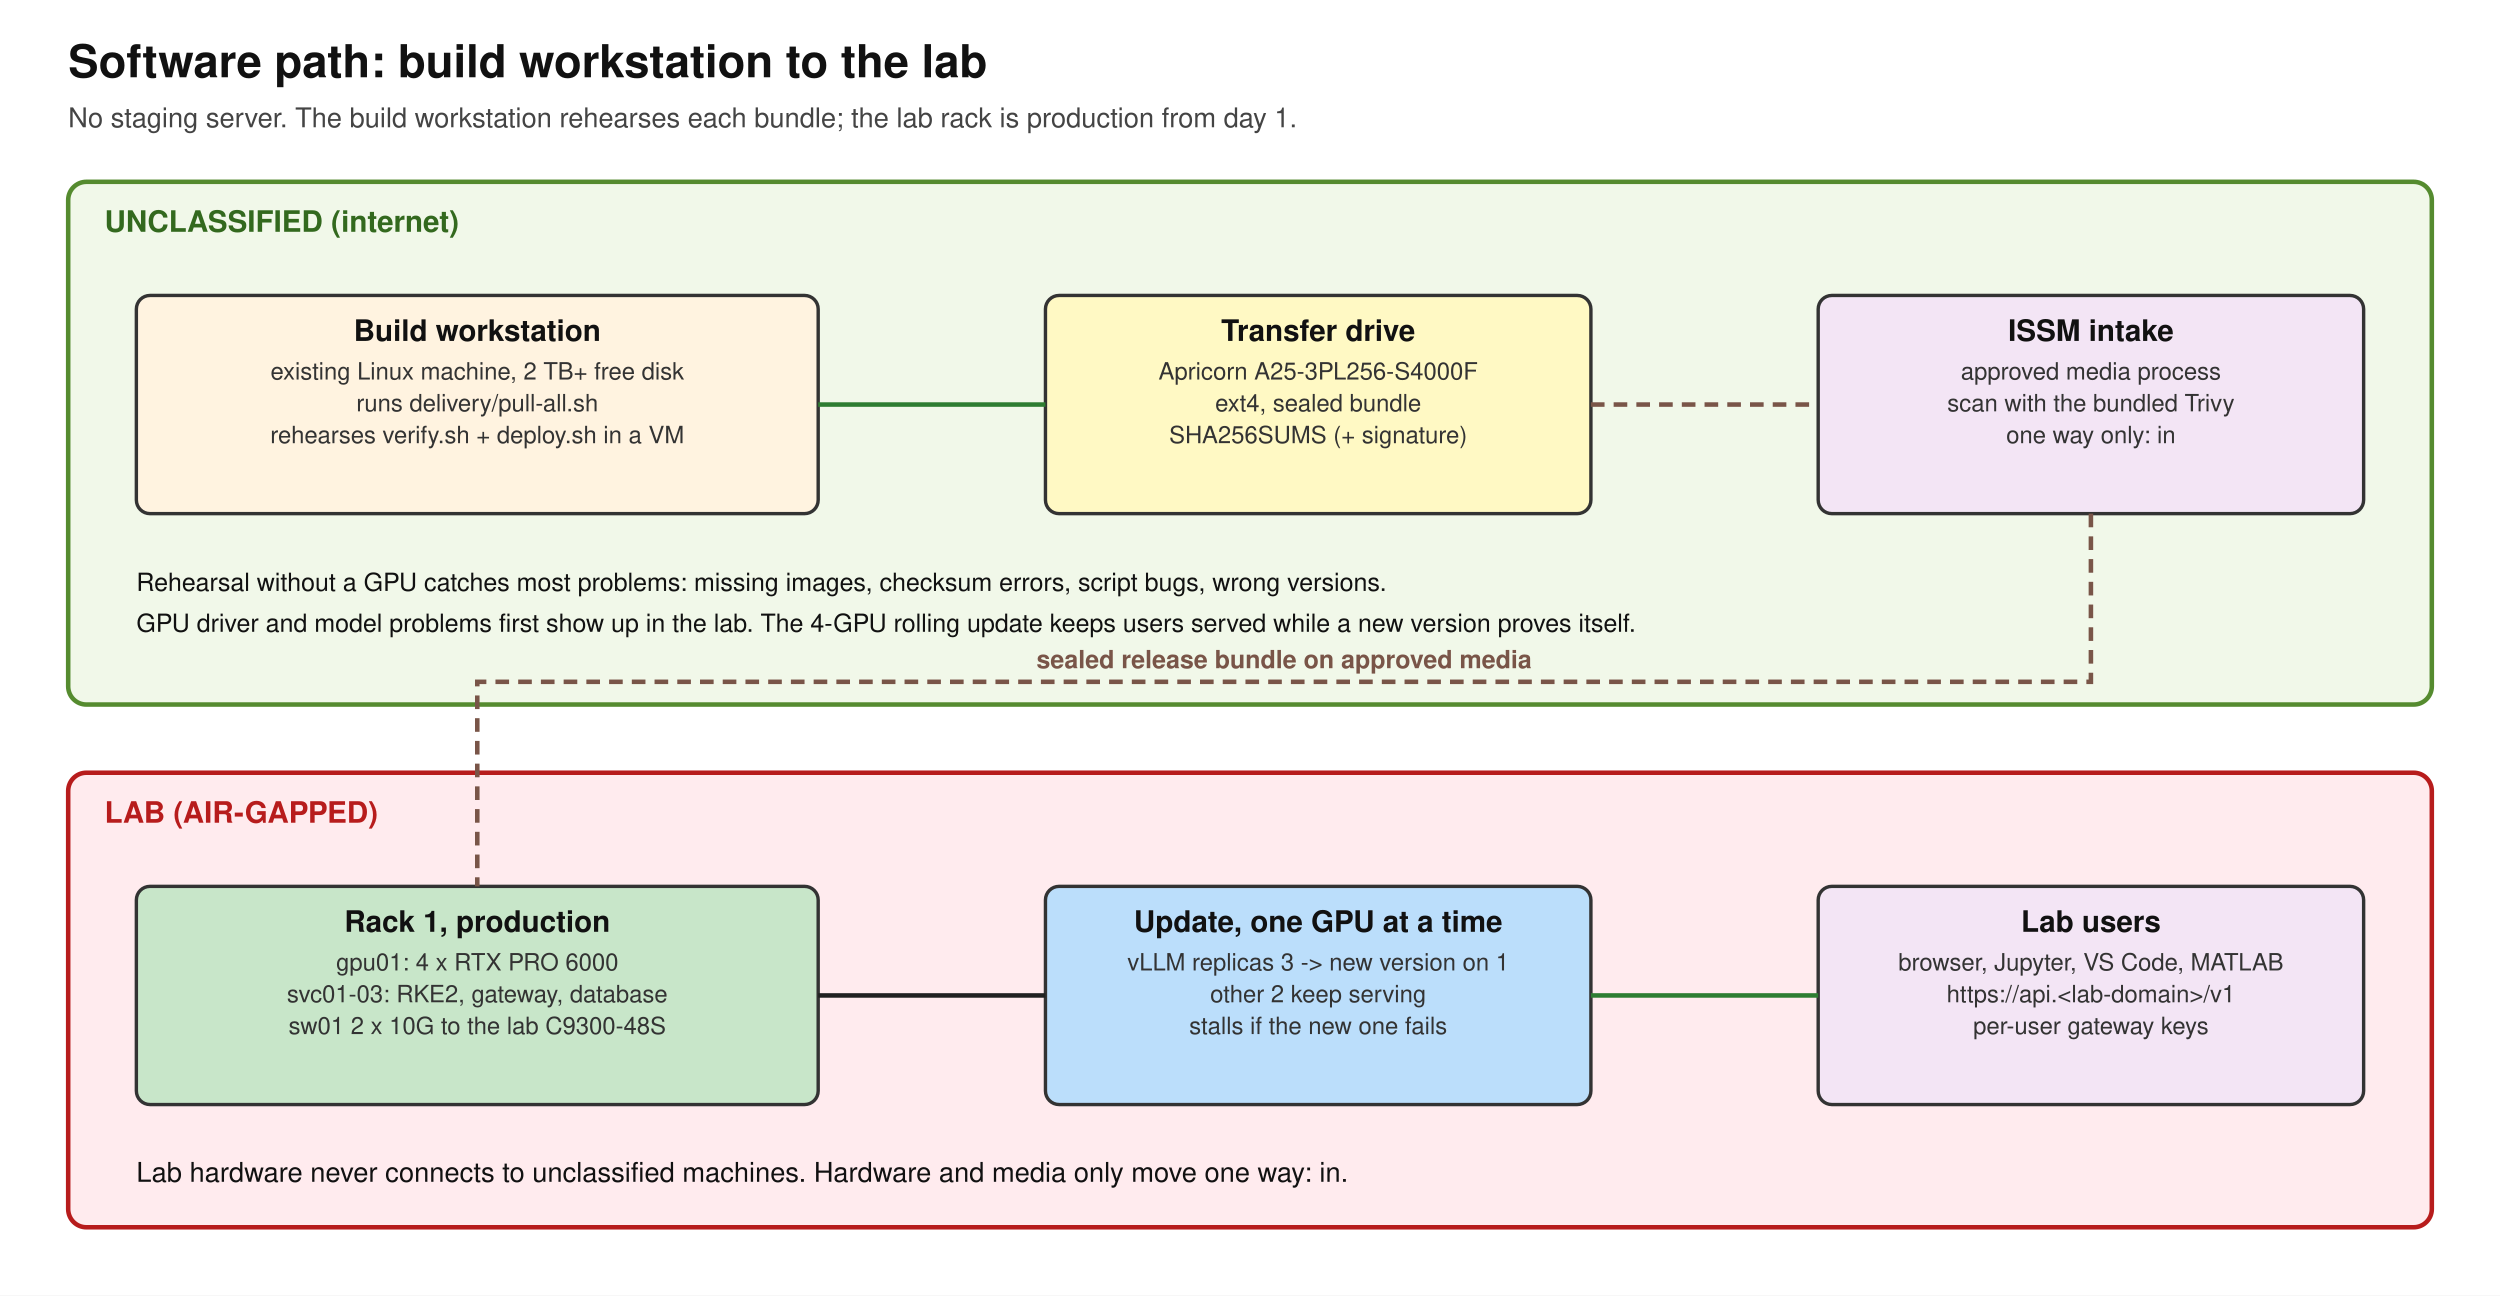
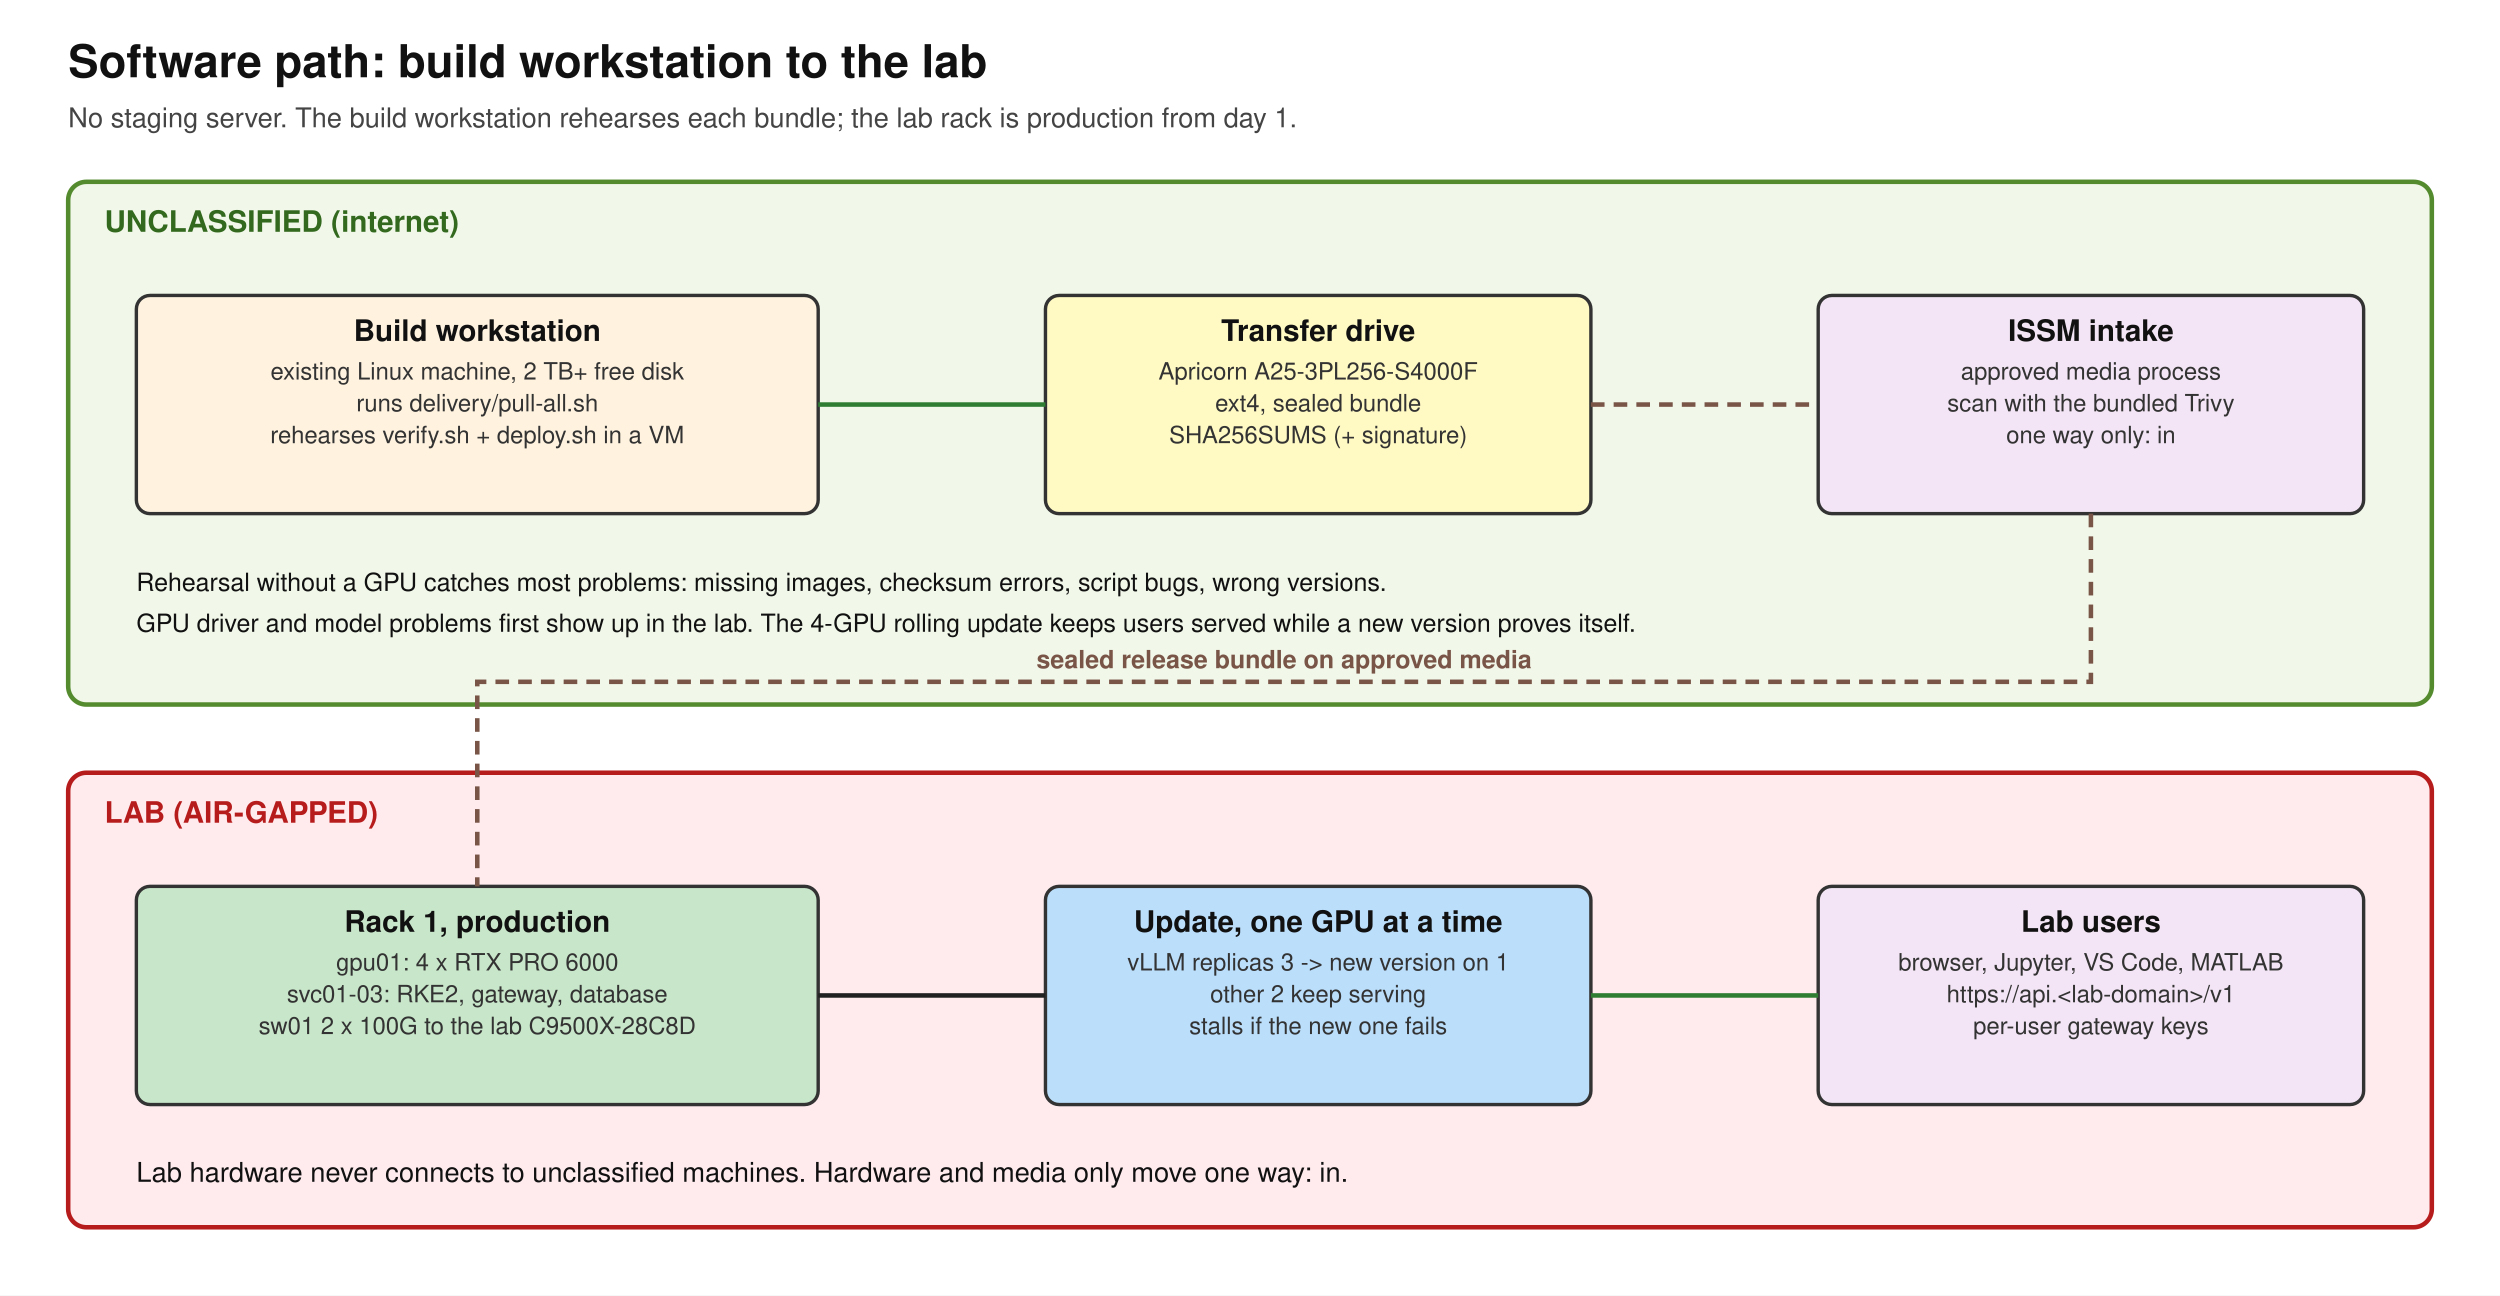
<svg xmlns="http://www.w3.org/2000/svg" viewBox="0 0 1100 570" width="1100" height="570" font-family="Helvetica, Arial, sans-serif">
  <rect width="1100" height="570" fill="#ffffff" />
  <text x="30" y="34" font-size="20" text-anchor="start" font-weight="bold" fill="#111">Software path: build workstation to the lab</text>
  <text x="30" y="56" font-size="12" text-anchor="start" font-weight="normal" fill="#444">No staging server. The build workstation rehearses each bundle; the lab rack is production from day 1.</text>
  <rect x="30" y="80" width="1040" height="230" fill="#f1f8e9" stroke="#558b2f" stroke-width="2" rx="8" />
  <text x="46" y="102" font-size="13" text-anchor="start" font-weight="bold" fill="#33691e">UNCLASSIFIED (internet)</text>
  <rect x="60" y="130" width="300" height="96" fill="#fff3e0" stroke="#333" stroke-width="1.5" rx="6" />
  <text x="210.0" y="150" font-size="13" text-anchor="middle" font-weight="bold" fill="#111">Build workstation</text>
  <text x="210.0" y="167" font-size="10.5" text-anchor="middle" font-weight="normal" fill="#333">existing Linux machine, 2 TB+ free disk</text>
  <text x="210.0" y="181" font-size="10.5" text-anchor="middle" font-weight="normal" fill="#333">runs delivery/pull-all.sh</text>
  <text x="210.0" y="195" font-size="10.5" text-anchor="middle" font-weight="normal" fill="#333">rehearses verify.sh + deploy.sh in a VM</text>
  <rect x="460" y="130" width="240" height="96" fill="#fff9c4" stroke="#333" stroke-width="1.5" rx="6" />
  <text x="580.0" y="150" font-size="13" text-anchor="middle" font-weight="bold" fill="#111">Transfer drive</text>
  <text x="580.0" y="167" font-size="10.5" text-anchor="middle" font-weight="normal" fill="#333">Apricorn A25-3PL256-S4000F</text>
  <text x="580.0" y="181" font-size="10.5" text-anchor="middle" font-weight="normal" fill="#333">ext4, sealed bundle</text>
  <text x="580.0" y="195" font-size="10.5" text-anchor="middle" font-weight="normal" fill="#333">SHA256SUMS (+ signature)</text>
  <rect x="800" y="130" width="240" height="96" fill="#f3e5f5" stroke="#333" stroke-width="1.5" rx="6" />
  <text x="920.0" y="150" font-size="13" text-anchor="middle" font-weight="bold" fill="#111">ISSM intake</text>
  <text x="920.0" y="167" font-size="10.5" text-anchor="middle" font-weight="normal" fill="#333">approved media process</text>
  <text x="920.0" y="181" font-size="10.5" text-anchor="middle" font-weight="normal" fill="#333">scan with the bundled Trivy</text>
  <text x="920.0" y="195" font-size="10.5" text-anchor="middle" font-weight="normal" fill="#333">one way only: in</text>
  <path d="M360 178 L460 178" fill="none" stroke="#2e7d32" stroke-width="2" />
  <path d="M700 178 L800 178" fill="none" stroke="#795548" stroke-width="2" stroke-dasharray="6 4" />
  <text x="60" y="260" font-size="11" text-anchor="start" font-weight="normal" fill="#111">Rehearsal without a GPU catches most problems: missing images, checksum errors, script bugs, wrong versions.</text>
  <text x="60" y="278" font-size="11" text-anchor="start" font-weight="normal" fill="#111">GPU driver and model problems first show up in the lab. The 4-GPU rolling update keeps users served while a new version proves itself.</text>
  <rect x="30" y="340" width="1040" height="200" fill="#ffebee" stroke="#b71c1c" stroke-width="2" rx="8" />
  <text x="46" y="362" font-size="13" text-anchor="start" font-weight="bold" fill="#b71c1c">LAB (AIR-GAPPED)</text>
  <rect x="60" y="390" width="300" height="96" fill="#c8e6c9" stroke="#333" stroke-width="1.5" rx="6" />
  <text x="210.0" y="410" font-size="13" text-anchor="middle" font-weight="bold" fill="#111">Rack 1, production</text>
  <text x="210.0" y="427" font-size="10.5" text-anchor="middle" font-weight="normal" fill="#333">gpu01: 4 x RTX PRO 6000</text>
  <text x="210.0" y="441" font-size="10.5" text-anchor="middle" font-weight="normal" fill="#333">svc01-03: RKE2, gateway, database</text>
-   <text x="210.0" y="455" font-size="10.5" text-anchor="middle" font-weight="normal" fill="#333">sw01 2 x 10G to the lab C9300-48S</text>
+   <text x="210.0" y="455" font-size="10.5" text-anchor="middle" font-weight="normal" fill="#333">sw01 2 x 100G to the lab C9500X-28C8D</text>
  <rect x="460" y="390" width="240" height="96" fill="#bbdefb" stroke="#333" stroke-width="1.5" rx="6" />
  <text x="580.0" y="410" font-size="13" text-anchor="middle" font-weight="bold" fill="#111">Update, one GPU at a time</text>
  <text x="580.0" y="427" font-size="10.5" text-anchor="middle" font-weight="normal" fill="#333">vLLM replicas 3 -&gt; new version on 1</text>
  <text x="580.0" y="441" font-size="10.5" text-anchor="middle" font-weight="normal" fill="#333">other 2 keep serving</text>
  <text x="580.0" y="455" font-size="10.5" text-anchor="middle" font-weight="normal" fill="#333">stalls if the new one fails</text>
  <rect x="800" y="390" width="240" height="96" fill="#f3e5f5" stroke="#333" stroke-width="1.5" rx="6" />
  <text x="920.0" y="410" font-size="13" text-anchor="middle" font-weight="bold" fill="#111">Lab users</text>
  <text x="920.0" y="427" font-size="10.5" text-anchor="middle" font-weight="normal" fill="#333">browser, Jupyter, VS Code, MATLAB</text>
  <text x="920.0" y="441" font-size="10.5" text-anchor="middle" font-weight="normal" fill="#333">https://api.&lt;lab-domain&gt;/v1</text>
  <text x="920.0" y="455" font-size="10.5" text-anchor="middle" font-weight="normal" fill="#333">per-user gateway keys</text>
  <path d="M920 226 L920 300 L210 300 L210 390" fill="none" stroke="#795548" stroke-width="2" stroke-dasharray="6 4" />
  <text x="565" y="294" font-size="11" text-anchor="middle" font-weight="bold" fill="#795548">sealed release bundle on approved media</text>
  <path d="M360 438 L460 438" fill="none" stroke="#212121" stroke-width="2" />
  <path d="M700 438 L800 438" fill="none" stroke="#2e7d32" stroke-width="2" />
  <text x="60" y="520" font-size="12" text-anchor="start" font-weight="normal" fill="#111">Lab hardware never connects to unclassified machines. Hardware and media only move one way: in.</text>
</svg>
